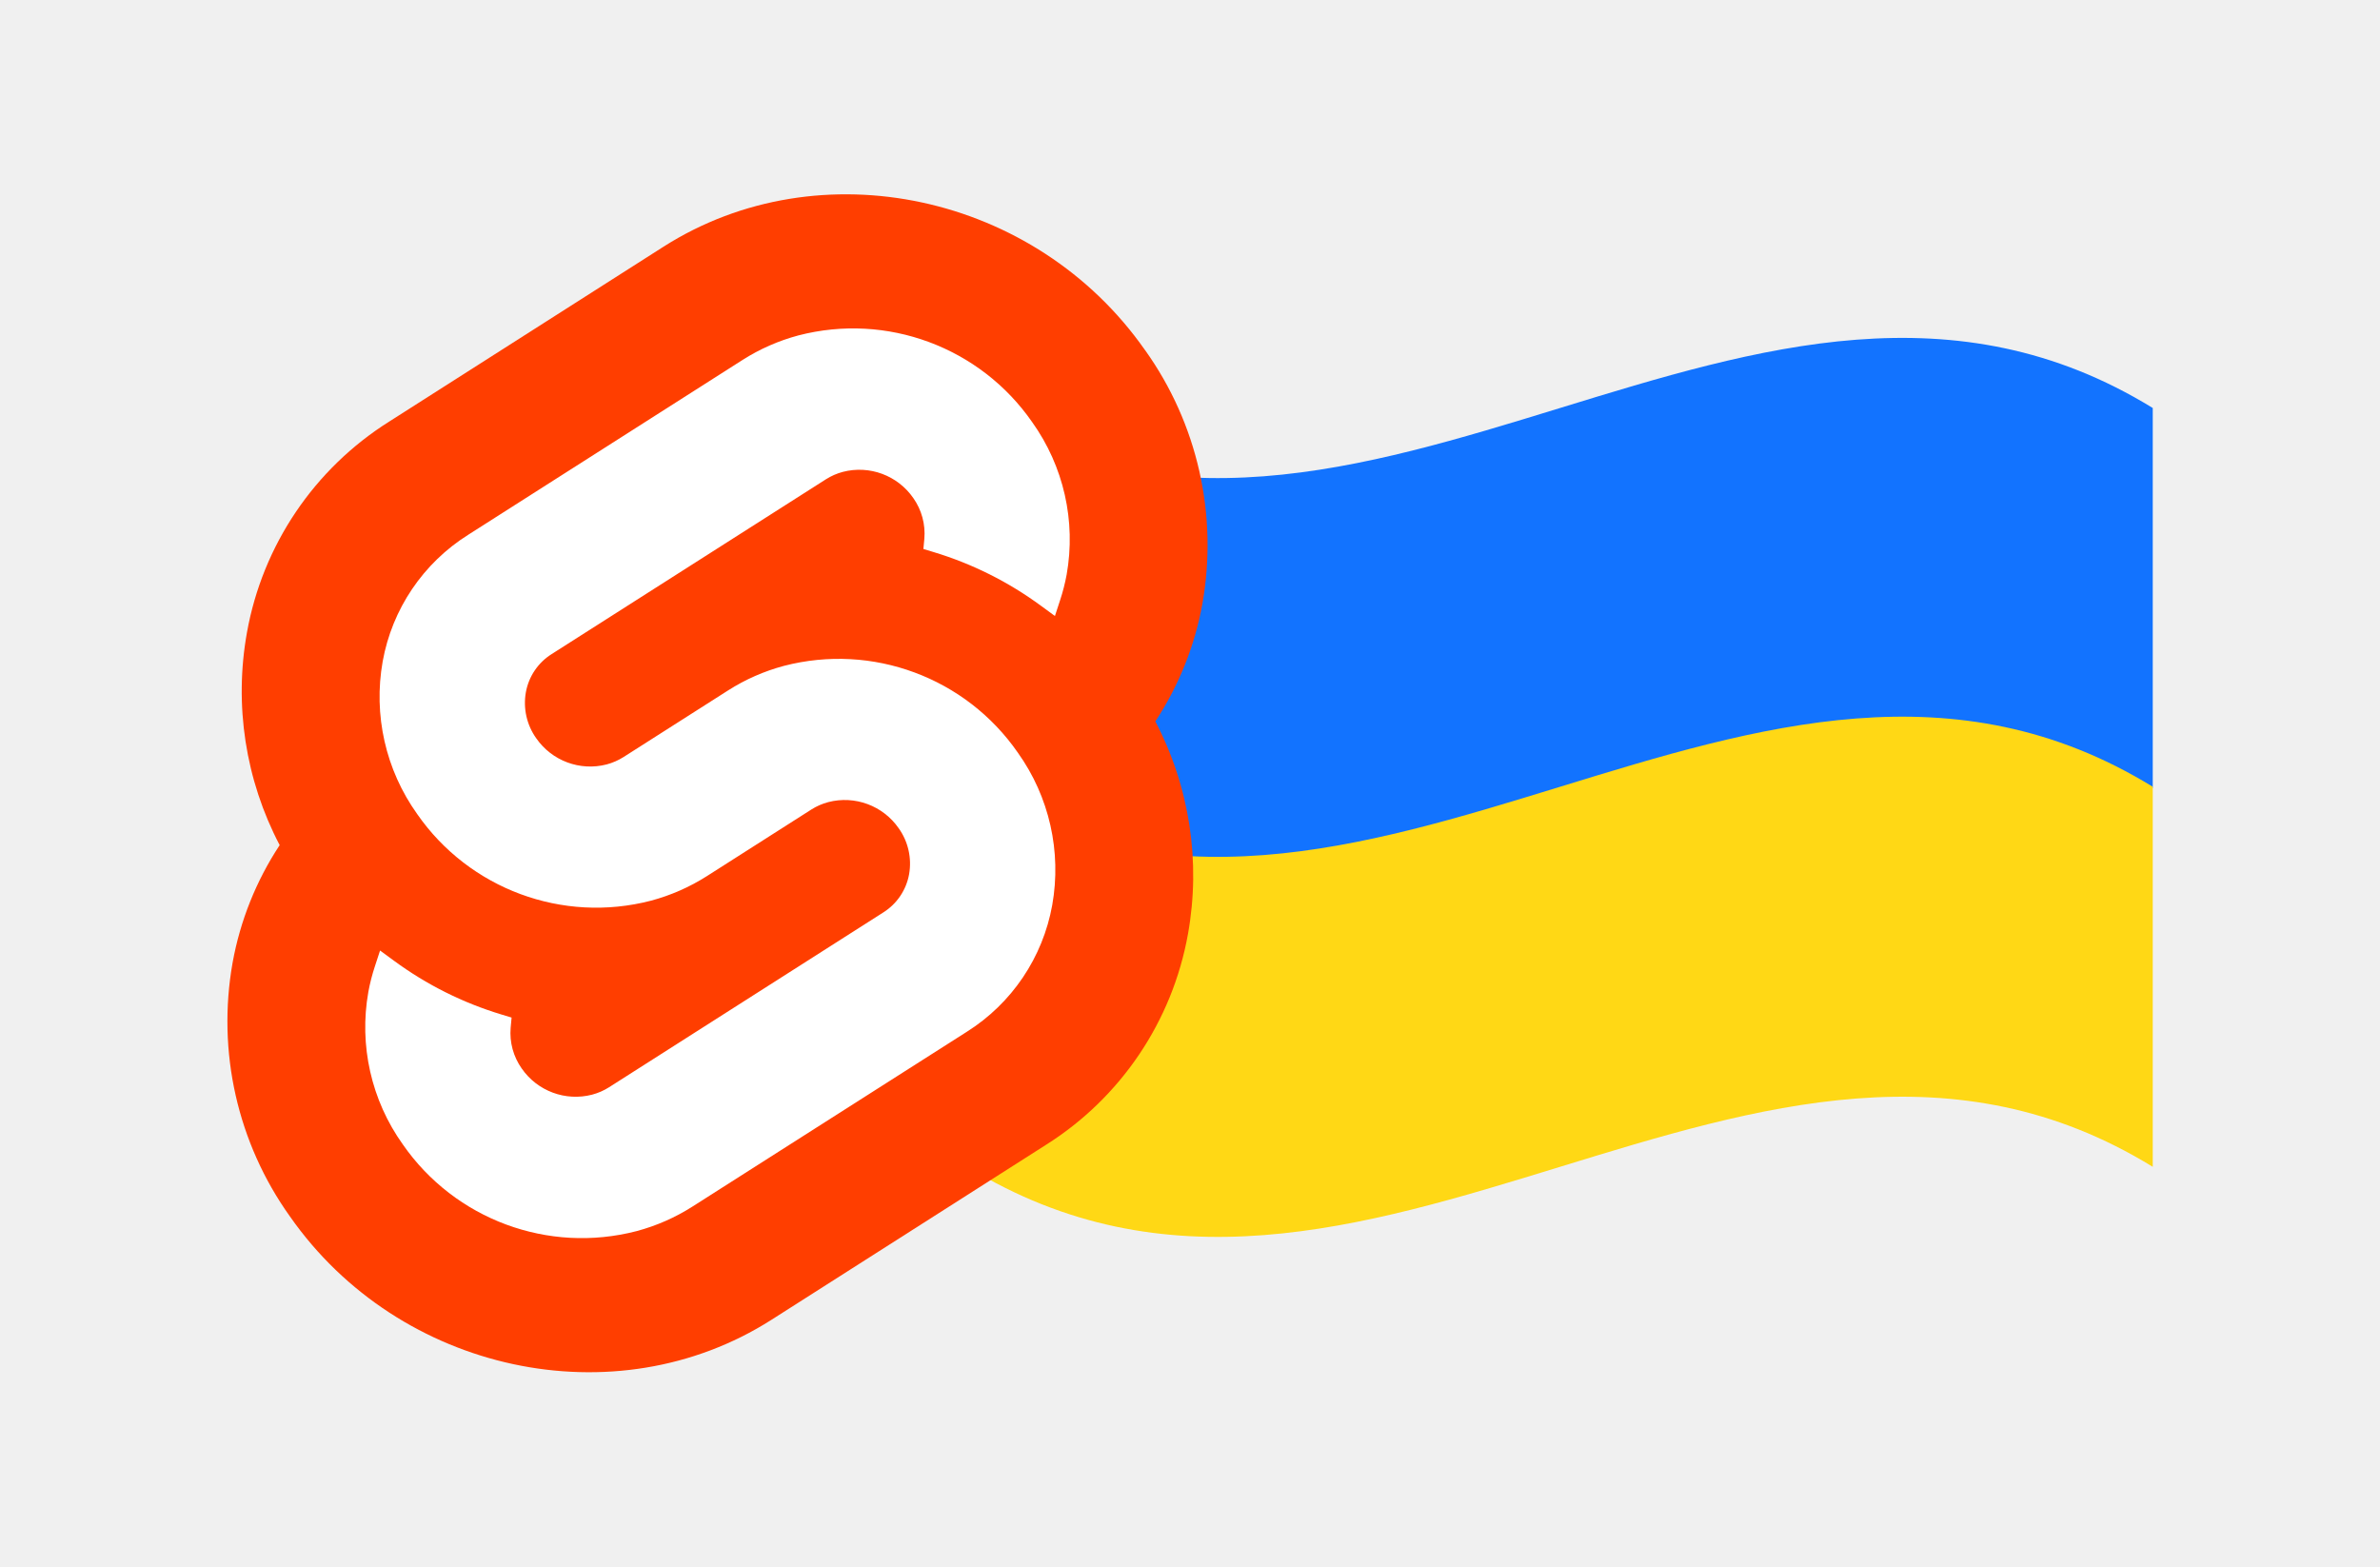
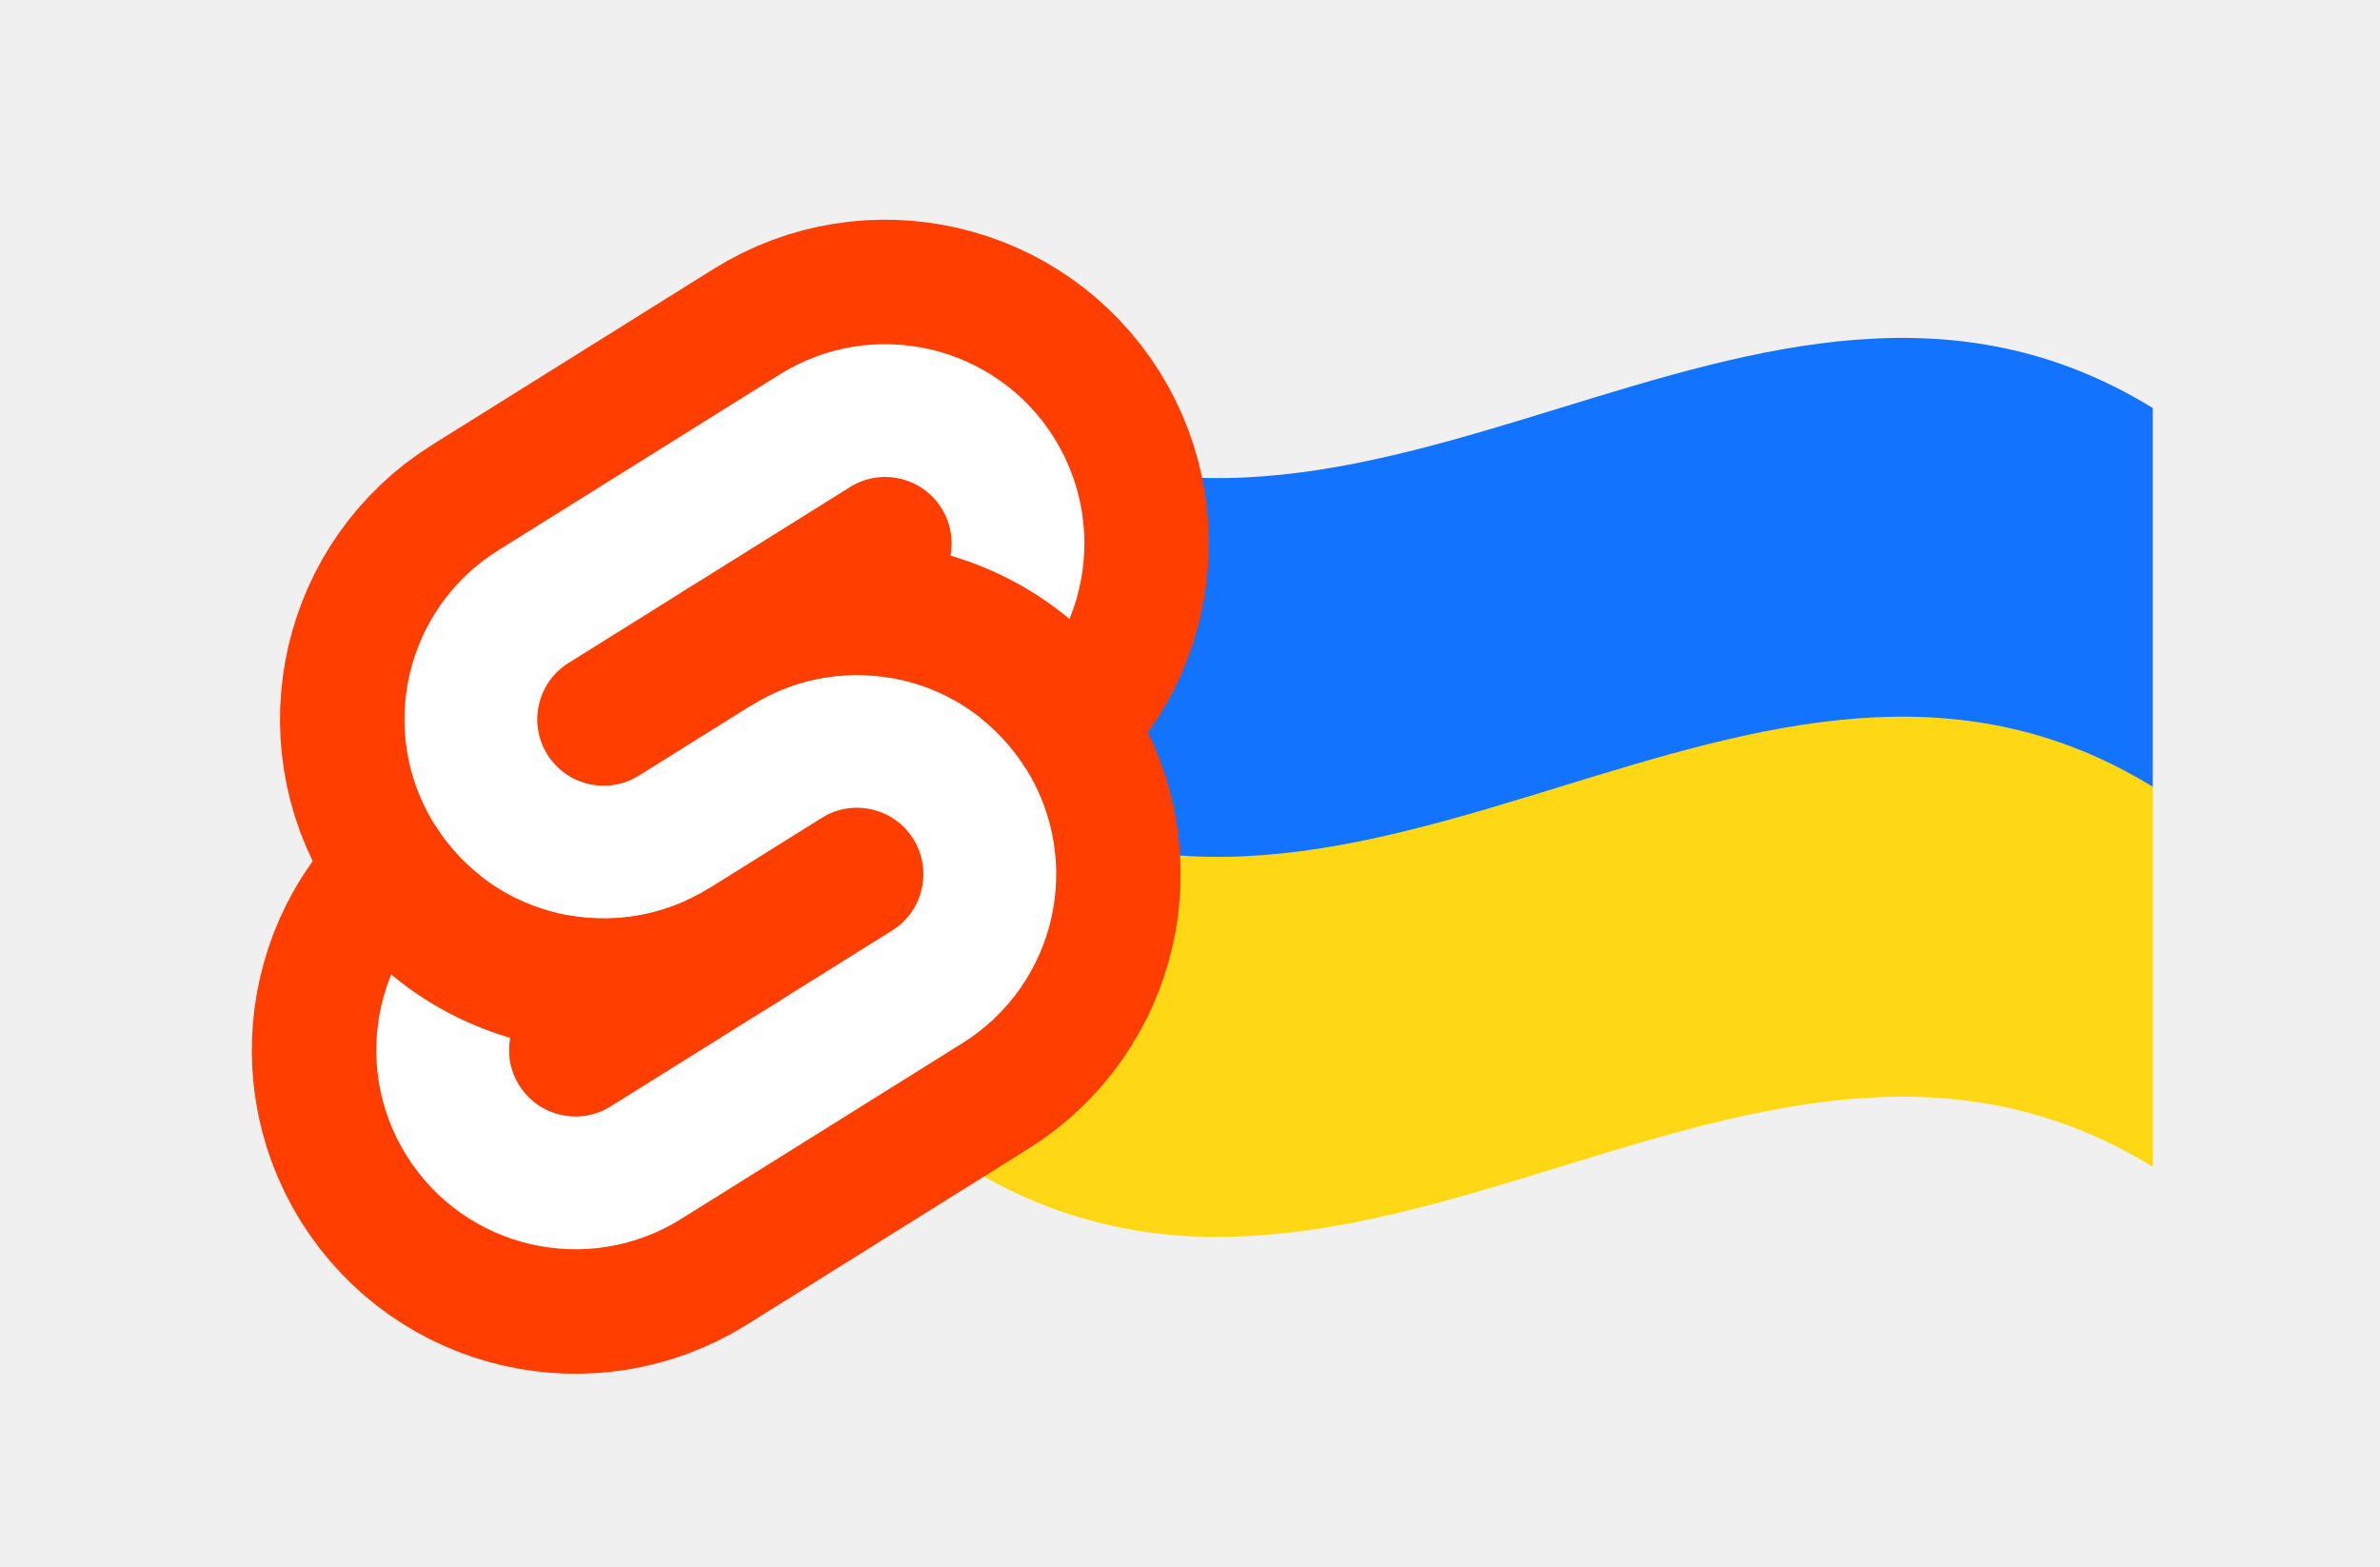
- <svg xmlns="http://www.w3.org/2000/svg" xmlns:xlink="http://www.w3.org/1999/xlink" viewBox="0 0 358.464 235.952">
-   <defs>
-     <style>.a{fill:#ff3e00;}.b{fill:#fff;}.c{fill:#1273ff;}.d{fill:#ffd815;}</style>
-     <symbol id="a" viewBox="0 0 93.224 112">
-       <path class="a" d="M87.269,14.819C76.869-.066,56.328-4.478,41.477,4.984L15.4,21.608A29.921,29.921,0,0,0,1.876,41.651,31.514,31.514,0,0,0,4.984,61.882,30.006,30.006,0,0,0,.507,73.065,31.892,31.892,0,0,0,5.955,97.181c10.4,14.887,30.942,19.3,45.791,9.835L77.829,90.392A29.915,29.915,0,0,0,91.347,70.349a31.522,31.522,0,0,0-3.1-20.232,30.019,30.019,0,0,0,4.474-11.182,31.878,31.878,0,0,0-5.447-24.116" />
-       <path class="b" d="M38.929,98.582a20.72,20.72,0,0,1-22.237-8.243,19.176,19.176,0,0,1-3.276-14.5,18.143,18.143,0,0,1,.623-2.435l.491-1.5,1.337.981a33.633,33.633,0,0,0,10.2,5.1l.969.294-.089.968A5.844,5.844,0,0,0,28,83.122a6.24,6.24,0,0,0,6.7,2.485,5.748,5.748,0,0,0,1.6-.7L62.382,68.281a5.43,5.43,0,0,0,2.451-3.631,5.794,5.794,0,0,0-.988-4.371,6.244,6.244,0,0,0-6.7-2.487,5.755,5.755,0,0,0-1.6.7l-9.953,6.345a19.06,19.06,0,0,1-5.3,2.326,20.719,20.719,0,0,1-22.237-8.243,19.171,19.171,0,0,1-3.277-14.5A17.992,17.992,0,0,1,22.915,32.37L49,15.747a19.03,19.03,0,0,1,5.3-2.329,20.72,20.72,0,0,1,22.237,8.243,19.176,19.176,0,0,1,3.277,14.5,18.453,18.453,0,0,1-.624,2.435l-.491,1.5-1.336-.979a33.616,33.616,0,0,0-10.2-5.1l-.97-.294.09-.968a5.859,5.859,0,0,0-1.052-3.878,6.241,6.241,0,0,0-6.7-2.485,5.748,5.748,0,0,0-1.6.7L30.842,43.719a5.421,5.421,0,0,0-2.449,3.63,5.79,5.79,0,0,0,.986,4.372,6.245,6.245,0,0,0,6.7,2.487,5.773,5.773,0,0,0,1.6-.7l9.952-6.342a18.978,18.978,0,0,1,5.3-2.328,20.718,20.718,0,0,1,22.236,8.243,19.171,19.171,0,0,1,3.277,14.5,18,18,0,0,1-8.13,12.054L44.229,96.253a19.017,19.017,0,0,1-5.3,2.329" />
-     </symbol>
-   </defs>
-   <path class="c" d="M324.237,118.694c-59.509-36.573-119.018,36.573-178.526,0V61.45c59.508,36.573,119.017-36.573,178.526,0Z" />
-   <path class="d" d="M324.237,175.74c-59.509-36.573-119.018,36.573-178.526,0V118.5c59.508,36.573,119.017-36.573,178.526,0Z" />
-   <use width="93.224" height="112" transform="translate(34.228 29.267) scale(1.584)" xlink:href="#a" />
+ <svg xmlns="http://www.w3.org/2000/svg" viewBox="0 0 358.464 235.952">
+   <path fill="#1273ff" d="M324.237,118.694c-59.509-36.573-119.018,36.573-178.526,0V61.45c59.508,36.573,119.017-36.573,178.526,0Z" />
+   <path fill="#ffd815" d="M324.237,175.74c-59.509-36.573-119.018,36.573-178.526,0V118.5c59.508,36.573,119.017-36.573,178.526,0Z" />
+   <g transform="translate(110 120) scale(10) rotate(-32)" stroke-linecap="round" fill="transparent">
+     <path stroke-width="5.75" stroke="#ff3e00" d="M0,0h1a 2,2 0,0,1 0,4h-5a 2,2 0,0,1 0,-4M0,0h-1a 2,2 0,0,1 0,-4h5a 2,2 0,0,1 0,4" />
+     <path stroke-width="2" stroke="white" d="M0,0h1a 2,2 0,0,1 0,4h-5a 2,2 0,0,1 0,-4M0,0h-1a 2,2 0,0,1 0,-4h5a 2,2 0,0,1 0,4" />
+     <path fill="#ff3e00" d="M1,-3A5,5 0,0,1 6,2h-2A3,3 0,0,0 1,-1ZM-1,3A5,5 0,0,1 -6,-2h2A3,3 0,0,0 -1,1Z" />
+   </g>
</svg>
